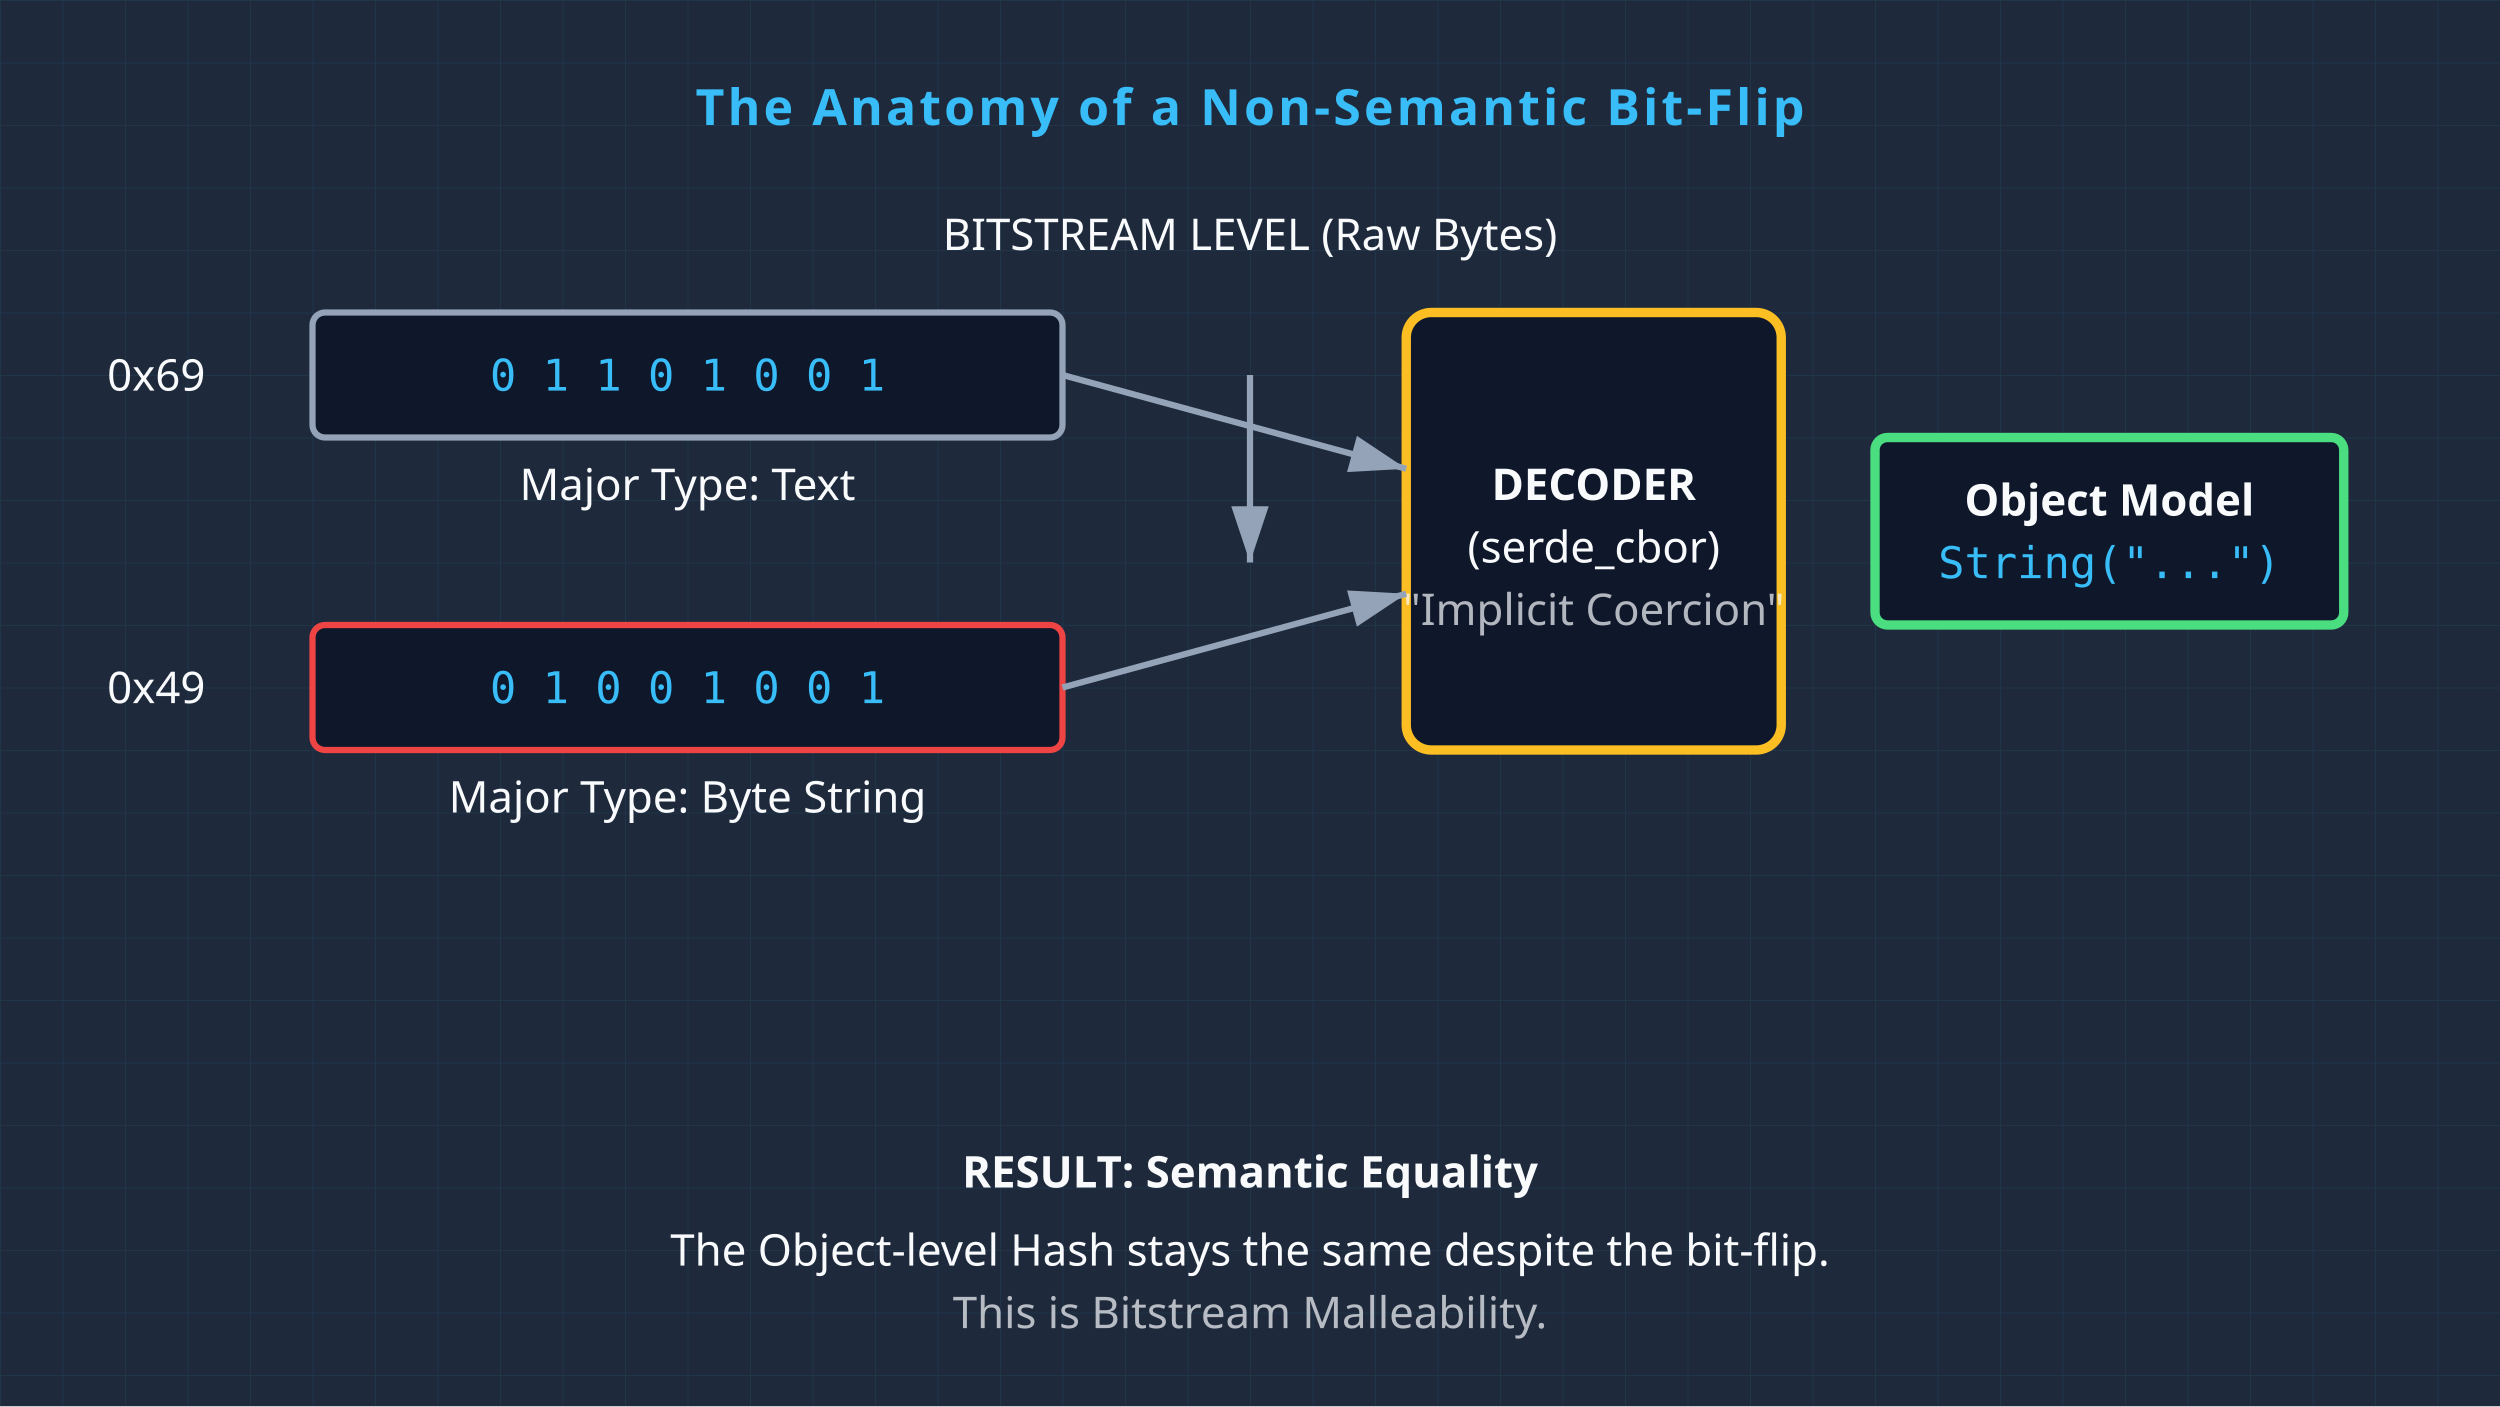
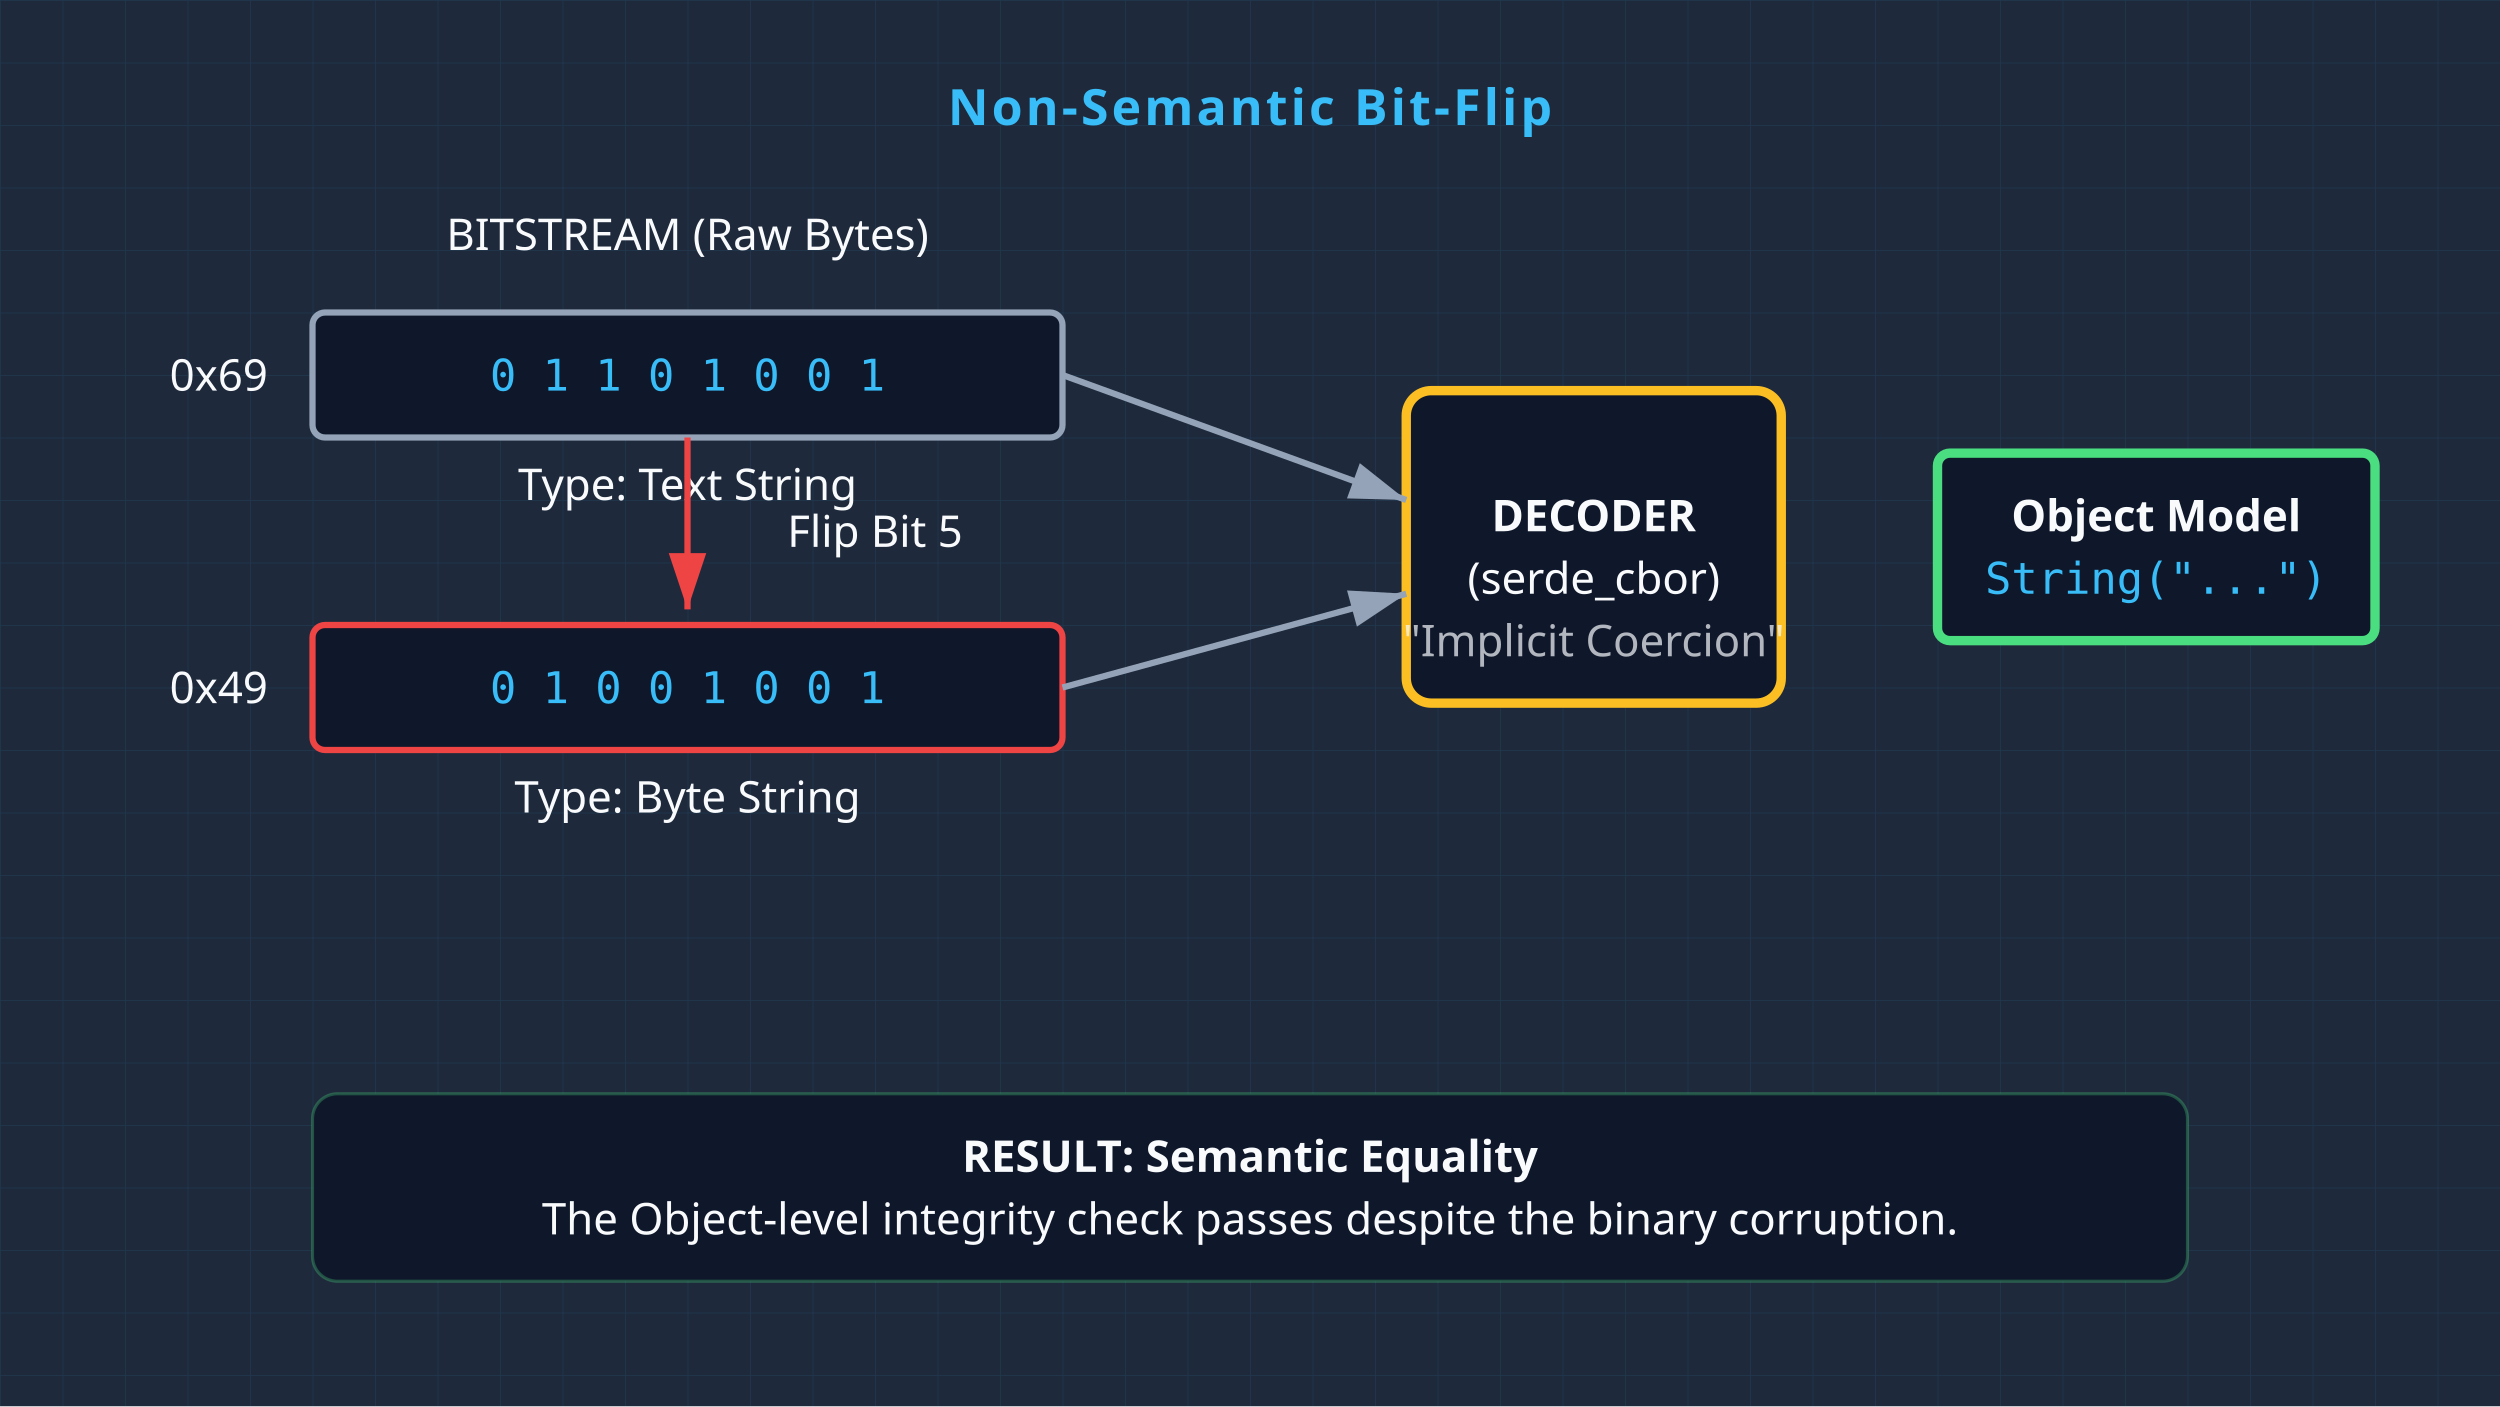
<svg xmlns="http://www.w3.org/2000/svg" viewBox="0 0 800 450" preserveAspectRatio="xMidYMid meet">
  <defs>
    <pattern id="grid" width="20" height="20" patternUnits="userSpaceOnUse">
      <path d="M 20 0 L 0 0 0 20" fill="none" stroke="#38bdf8" stroke-width="0.5" opacity="0.1" />
    </pattern>
    <style>
      .label { font-family: system-ui, sans-serif; font-size: 14px; fill: #f8fafc; text-anchor: middle; }
      .title { font-family: system-ui, sans-serif; font-size: 16px; font-weight: bold; fill: #38bdf8; text-anchor: middle; text-transform: uppercase; letter-spacing: 1px; }
      .mono { font-family: monospace; font-size: 14px; fill: #38bdf8; text-anchor: middle; }
      .box { fill: #0f172a; stroke: #94a3b8; stroke-width: 2; rx: 4; }
-       .bit-flip { fill: #ef4444; stroke: #ef4444; stroke-width: 2; }
      .arrow { stroke: #94a3b8; stroke-width: 2; fill: none; marker-end: url(#arrow-gray); }
+       .arrow-red { stroke: #ef4444; stroke-width: 2; fill: none; marker-end: url(#arrow-red); }
      .decoder-box { fill: #0f172a; stroke: #fbbf24; stroke-width: 3; rx: 8; }
    </style>
    <marker id="arrow-gray" markerWidth="10" markerHeight="10" refX="9" refY="3" orient="auto" markerUnits="strokeWidth">
      <path d="M0,0 L0,6 L9,3 z" fill="#94a3b8" />
    </marker>
+     <marker id="arrow-red" markerWidth="10" markerHeight="10" refX="9" refY="3" orient="auto" markerUnits="strokeWidth">
+       <path d="M0,0 L0,6 L9,3 z" fill="#ef4444" />
+     </marker>
  </defs>
  <rect width="800" height="450" fill="#1e293b" />
  <rect width="800" height="450" fill="url(#grid)" />
-   <text x="400" y="40" class="title">The Anatomy of a Non-Semantic Bit-Flip</text>
-   <text x="400" y="80" class="label" fill="#94a3b8">BITSTREAM LEVEL (Raw Bytes)</text>
+   <text x="400" y="40" class="title">Non-Semantic Bit-Flip</text>
+   <text x="220" y="80" class="label" fill="#94a3b8">BITSTREAM (Raw Bytes)</text>
  <g transform="translate(100, 100)">
-     <text x="-50" y="25" class="label" text-anchor="end">0x69</text>
    <rect x="0" y="0" width="240" height="40" class="box" />
    <text x="120" y="25" class="mono">0 1 1 0 1 0 0 1</text>
-     <text x="120" y="60" class="label" font-size="10">Major Type: Text</text>
+     <text x="-30" y="25" class="label" text-anchor="end">0x69</text>
+     <text x="120" y="60" class="label" font-size="10">Type: Text String</text>
  </g>
-   <path d="M400,120 L400,180" class="arrow" stroke="#ef4444" />
-   <text x="480" y="155" class="label" fill="#ef4444">Flip Bit 5</text>
+   <path d="M220,140 L220,195" class="arrow-red" />
+   <text x="280" y="175" class="label" fill="#ef4444" text-anchor="start">Flip Bit 5</text>
  <g transform="translate(100, 200)">
-     <text x="-50" y="25" class="label" text-anchor="end">0x49</text>
    <rect x="0" y="0" width="240" height="40" class="box" style="stroke:#ef4444" />
    <text x="120" y="25" class="mono" fill="#ef4444">0 1 0 0 1 0 0 1</text>
-     <text x="120" y="60" class="label" font-size="10" fill="#ef4444">Major Type: Byte String</text>
+     <text x="-30" y="25" class="label" text-anchor="end" fill="#ef4444">0x49</text>
+     <text x="120" y="60" class="label" font-size="10" fill="#ef4444">Type: Byte String</text>
  </g>
-   <rect x="450" y="100" width="120" height="140" class="decoder-box" />
-   <text x="510" y="160" class="label" font-weight="bold">DECODER</text>
-   <text x="510" y="180" class="label" font-size="10" fill="#fbbf24">(serde_cbor)</text>
-   <text x="510" y="200" class="label" font-size="9" opacity="0.7">"Implicit Coercion"</text>
-   <path d="M340,120 L450,150" class="arrow" />
+   <rect x="450" y="125" width="120" height="100" class="decoder-box" />
+   <text x="510" y="170" class="label" font-weight="bold">DECODER</text>
+   <text x="510" y="190" class="label" font-size="10" fill="#fbbf24">(serde_cbor)</text>
+   <text x="510" y="210" class="label" font-size="9" opacity="0.7">"Implicit Coercion"</text>
+   <path d="M340,120 L450,160" class="arrow" />
  <path d="M340,220 L450,190" class="arrow" />
-   <g transform="translate(600, 140)">
-     <rect x="0" y="0" width="150" height="60" class="box" style="stroke:#4ade80; stroke-width:3" />
-     <text x="75" y="25" class="label" font-weight="bold">Object Model</text>
-     <text x="75" y="45" class="mono" fill="#4ade80">String("...")</text>
+   <g transform="translate(620, 145)">
+     <rect x="0" y="0" width="140" height="60" class="box" style="stroke:#4ade80; stroke-width:3" />
+     <text x="70" y="25" class="label" font-weight="bold">Object Model</text>
+     <text x="70" y="45" class="mono" fill="#4ade80">String("...")</text>
  </g>
-   <text x="400" y="380" class="label" fill="#4ade80" font-weight="bold">RESULT: Semantic Equality</text>
-   <text x="400" y="405" class="label" font-size="12">The Object-level Hash stays the same despite the bit-flip.</text>
-   <text x="400" y="425" class="label" font-size="12" opacity="0.7">This is Bitstream Malleability.</text>
+   <rect x="100" y="350" width="600" height="60" rx="8" fill="#0f172a" stroke="#4ade80" stroke-opacity="0.3" />
+   <text x="400" y="375" class="label" fill="#4ade80" font-weight="bold">RESULT: Semantic Equality</text>
+   <text x="400" y="395" class="label" font-size="12">The Object-level integrity check passes despite the binary corruption.</text>
</svg>
